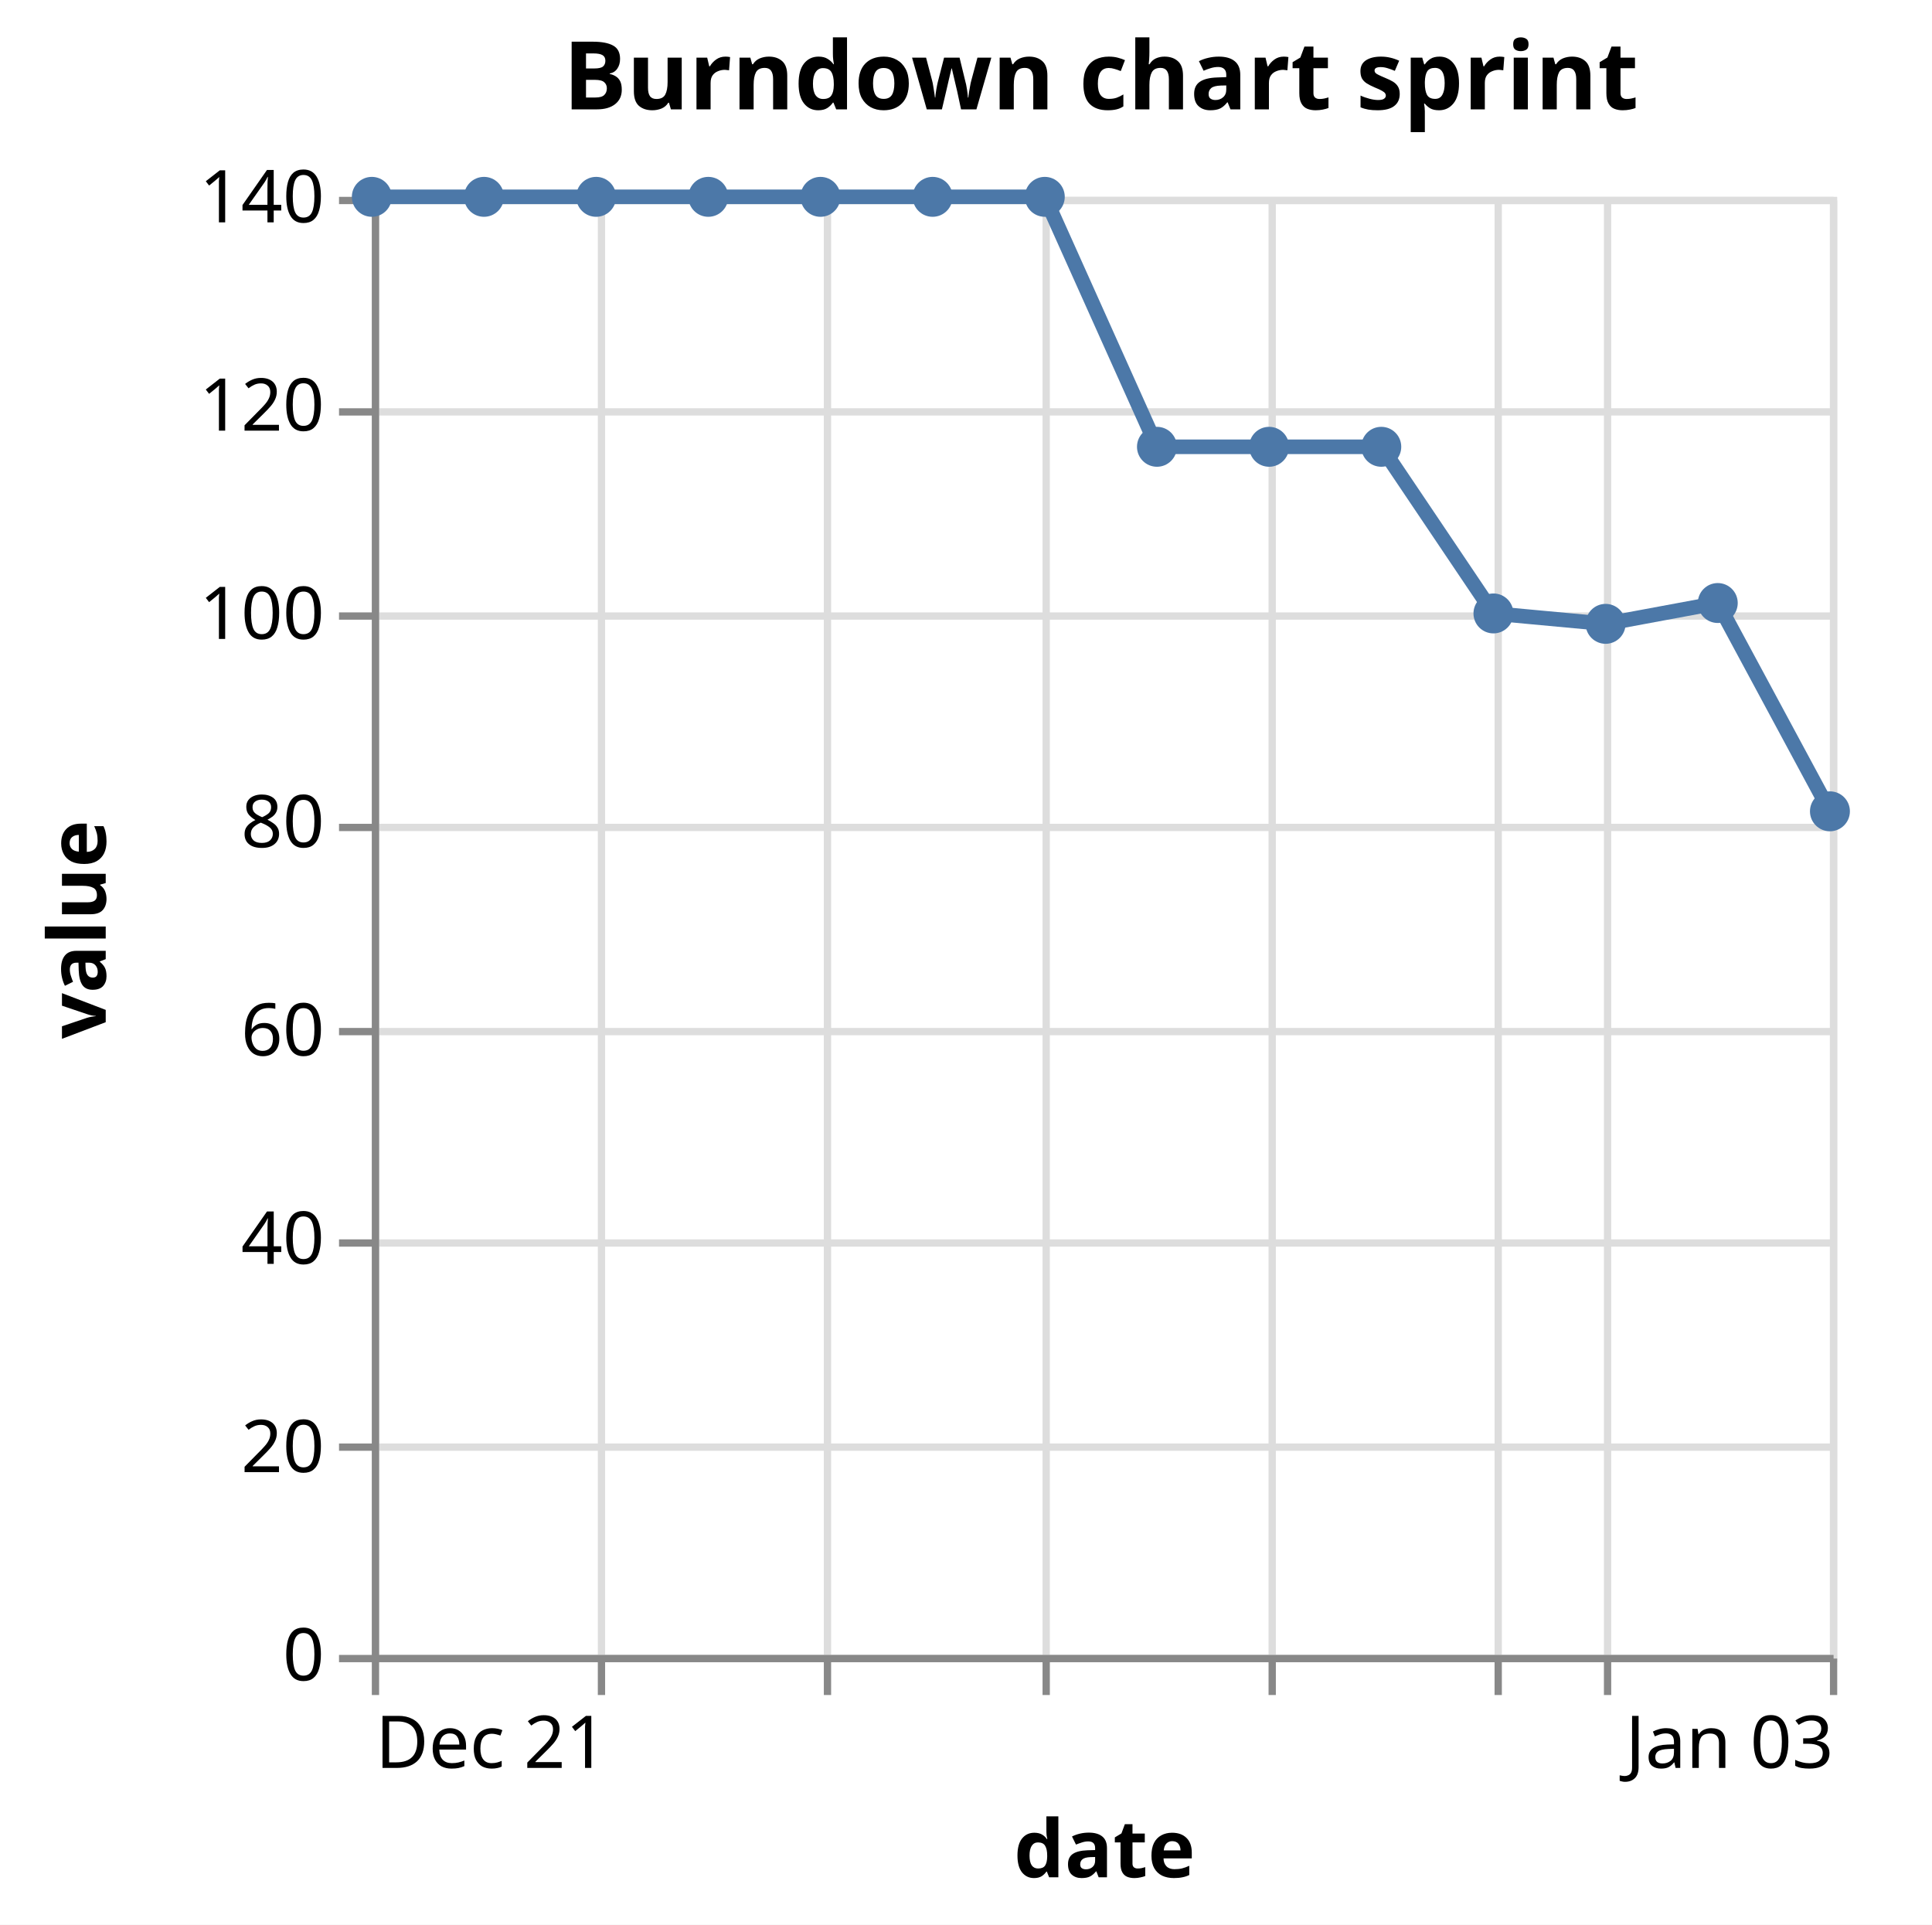
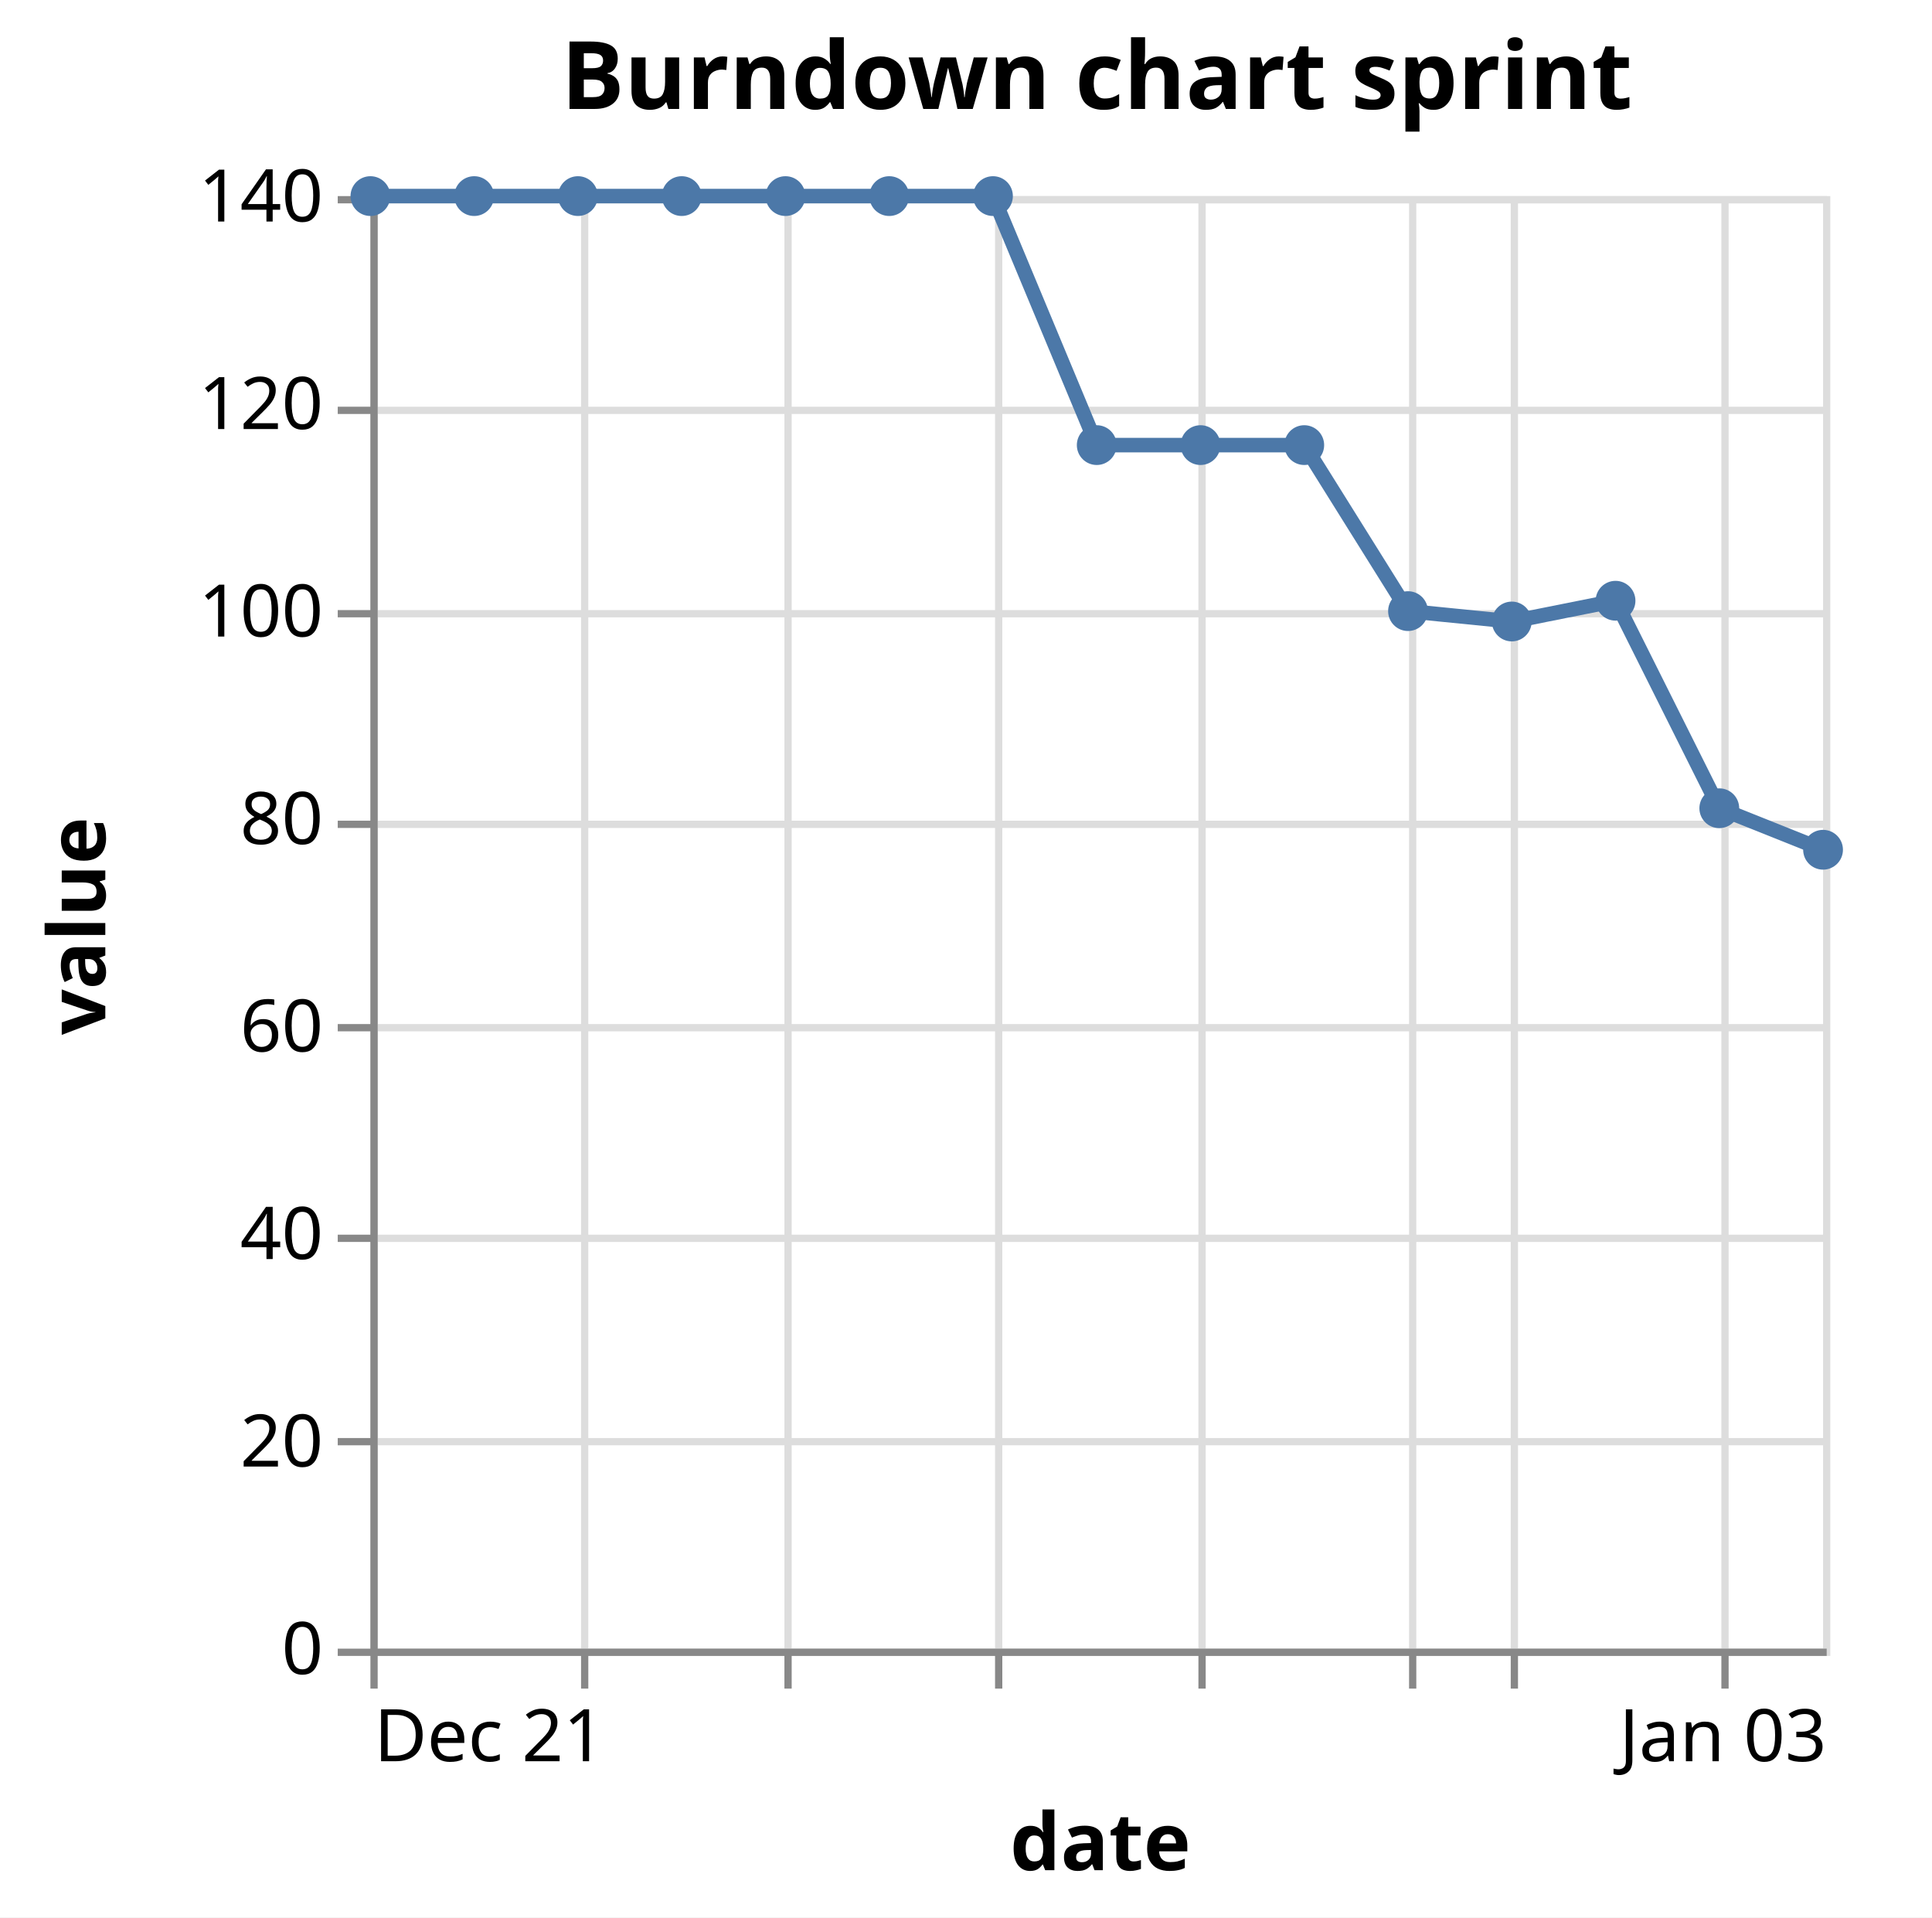
- <svg xmlns="http://www.w3.org/2000/svg" version="1.1" class="marks" width="265" height="264" viewBox="0 0 265 264">
-   <rect width="265" height="264" fill="white" />
+ <svg xmlns="http://www.w3.org/2000/svg" version="1.1" class="marks" width="266" height="264" viewBox="0 0 266 264">
+   <rect width="266" height="264" fill="white" />
  <g fill="none" stroke-miterlimit="10" transform="translate(51,27)">
    <g class="mark-group role-frame root" role="graphics-object" aria-roledescription="group mark container">
      <g transform="translate(0,0)">
        <path class="background" aria-hidden="true" d="M0.5,0.5h200v200h-200Z" stroke="#ddd" />
        <g>
          <g class="mark-group role-axis" aria-hidden="true">
            <g transform="translate(0.5,200.5)">
              <path class="background" aria-hidden="true" d="M0,0h0v0h0Z" pointer-events="none" />
              <g>
                <g class="mark-rule role-axis-grid" pointer-events="none">
                  <line transform="translate(0,-200)" x2="0" y2="200" stroke="#ddd" stroke-width="1" opacity="1" />
-                   <line transform="translate(31,-200)" x2="0" y2="200" stroke="#ddd" stroke-width="1" opacity="1" />
-                   <line transform="translate(62,-200)" x2="0" y2="200" stroke="#ddd" stroke-width="1" opacity="1" />
-                   <line transform="translate(92,-200)" x2="0" y2="200" stroke="#ddd" stroke-width="1" opacity="1" />
-                   <line transform="translate(123,-200)" x2="0" y2="200" stroke="#ddd" stroke-width="1" opacity="1" />
-                   <line transform="translate(154,-200)" x2="0" y2="200" stroke="#ddd" stroke-width="1" opacity="1" />
-                   <line transform="translate(169,-200)" x2="0" y2="200" stroke="#ddd" stroke-width="1" opacity="1" />
-                   <line transform="translate(200,-200)" x2="0" y2="200" stroke="#ddd" stroke-width="1" opacity="1" />
+                   <line transform="translate(29,-200)" x2="0" y2="200" stroke="#ddd" stroke-width="1" opacity="1" />
+                   <line transform="translate(57,-200)" x2="0" y2="200" stroke="#ddd" stroke-width="1" opacity="1" />
+                   <line transform="translate(86,-200)" x2="0" y2="200" stroke="#ddd" stroke-width="1" opacity="1" />
+                   <line transform="translate(114,-200)" x2="0" y2="200" stroke="#ddd" stroke-width="1" opacity="1" />
+                   <line transform="translate(143,-200)" x2="0" y2="200" stroke="#ddd" stroke-width="1" opacity="1" />
+                   <line transform="translate(157,-200)" x2="0" y2="200" stroke="#ddd" stroke-width="1" opacity="1" />
+                   <line transform="translate(186,-200)" x2="0" y2="200" stroke="#ddd" stroke-width="1" opacity="1" />
                </g>
              </g>
              <path class="foreground" aria-hidden="true" d="" pointer-events="none" display="none" />
            </g>
          </g>
          <g class="mark-group role-axis" aria-hidden="true">
            <g transform="translate(0.5,0.5)">
              <path class="background" aria-hidden="true" d="M0,0h0v0h0Z" pointer-events="none" />
              <g>
                <g class="mark-rule role-axis-grid" pointer-events="none">
                  <line transform="translate(0,200)" x2="200" y2="0" stroke="#ddd" stroke-width="1" opacity="1" />
                  <line transform="translate(0,171)" x2="200" y2="0" stroke="#ddd" stroke-width="1" opacity="1" />
                  <line transform="translate(0,143)" x2="200" y2="0" stroke="#ddd" stroke-width="1" opacity="1" />
                  <line transform="translate(0,114)" x2="200" y2="0" stroke="#ddd" stroke-width="1" opacity="1" />
                  <line transform="translate(0,86)" x2="200" y2="0" stroke="#ddd" stroke-width="1" opacity="1" />
                  <line transform="translate(0,57)" x2="200" y2="0" stroke="#ddd" stroke-width="1" opacity="1" />
                  <line transform="translate(0,29)" x2="200" y2="0" stroke="#ddd" stroke-width="1" opacity="1" />
                  <line transform="translate(0,0)" x2="200" y2="0" stroke="#ddd" stroke-width="1" opacity="1" />
                </g>
              </g>
              <path class="foreground" aria-hidden="true" d="" pointer-events="none" display="none" />
            </g>
          </g>
-           <g class="mark-group role-axis" role="graphics-symbol" aria-roledescription="axis" aria-label="X-axis titled 'date' for a time scale with values from December 21 to January 03">
+           <g class="mark-group role-axis" role="graphics-symbol" aria-roledescription="axis" aria-label="X-axis titled 'date' for a time scale with values from December 21 to January 04">
            <g transform="translate(0.5,200.5)">
              <path class="background" aria-hidden="true" d="M0,0h0v0h0Z" pointer-events="none" />
              <g>
                <g class="mark-rule role-axis-tick" pointer-events="none">
                  <line transform="translate(0,0)" x2="0" y2="5" stroke="#888" stroke-width="1" opacity="1" />
-                   <line transform="translate(31,0)" x2="0" y2="5" stroke="#888" stroke-width="1" opacity="1" />
-                   <line transform="translate(62,0)" x2="0" y2="5" stroke="#888" stroke-width="1" opacity="1" />
-                   <line transform="translate(92,0)" x2="0" y2="5" stroke="#888" stroke-width="1" opacity="1" />
-                   <line transform="translate(123,0)" x2="0" y2="5" stroke="#888" stroke-width="1" opacity="1" />
-                   <line transform="translate(154,0)" x2="0" y2="5" stroke="#888" stroke-width="1" opacity="1" />
-                   <line transform="translate(169,0)" x2="0" y2="5" stroke="#888" stroke-width="1" opacity="1" />
-                   <line transform="translate(200,0)" x2="0" y2="5" stroke="#888" stroke-width="1" opacity="1" />
+                   <line transform="translate(29,0)" x2="0" y2="5" stroke="#888" stroke-width="1" opacity="1" />
+                   <line transform="translate(57,0)" x2="0" y2="5" stroke="#888" stroke-width="1" opacity="1" />
+                   <line transform="translate(86,0)" x2="0" y2="5" stroke="#888" stroke-width="1" opacity="1" />
+                   <line transform="translate(114,0)" x2="0" y2="5" stroke="#888" stroke-width="1" opacity="1" />
+                   <line transform="translate(143,0)" x2="0" y2="5" stroke="#888" stroke-width="1" opacity="1" />
+                   <line transform="translate(157,0)" x2="0" y2="5" stroke="#888" stroke-width="1" opacity="1" />
+                   <line transform="translate(186,0)" x2="0" y2="5" stroke="#888" stroke-width="1" opacity="1" />
                </g>
                <g class="mark-text role-axis-label" pointer-events="none">
                  <text text-anchor="start" transform="translate(0,15)" font-family="sans-serif" font-size="10px" fill="#000" opacity="1">Dec 21</text>
-                   <text text-anchor="middle" transform="translate(30.76923,15)" font-family="sans-serif" font-size="10px" fill="#000" opacity="0">Dec 23</text>
-                   <text text-anchor="middle" transform="translate(61.53846,15)" font-family="sans-serif" font-size="10px" fill="#000" opacity="0">Dec 25</text>
-                   <text text-anchor="middle" transform="translate(92.30769,15)" font-family="sans-serif" font-size="10px" fill="#000" opacity="0">Dec 27</text>
-                   <text text-anchor="middle" transform="translate(123.0769,15)" font-family="sans-serif" font-size="10px" fill="#000" opacity="0">Dec 29</text>
-                   <text text-anchor="middle" transform="translate(153.8462,15)" font-family="sans-serif" font-size="10px" fill="#000" opacity="0">Dec 31</text>
-                   <text text-anchor="middle" transform="translate(169.2308,15)" font-family="sans-serif" font-size="10px" fill="#000" opacity="0">Jan 01</text>
-                   <text text-anchor="end" transform="translate(200,15)" font-family="sans-serif" font-size="10px" fill="#000" opacity="1">Jan 03</text>
+                   <text text-anchor="middle" transform="translate(28.57143,15)" font-family="sans-serif" font-size="10px" fill="#000" opacity="0">Dec 23</text>
+                   <text text-anchor="middle" transform="translate(57.14286,15)" font-family="sans-serif" font-size="10px" fill="#000" opacity="0">Dec 25</text>
+                   <text text-anchor="middle" transform="translate(85.71429,15)" font-family="sans-serif" font-size="10px" fill="#000" opacity="0">Dec 27</text>
+                   <text text-anchor="middle" transform="translate(114.2857,15)" font-family="sans-serif" font-size="10px" fill="#000" opacity="0">Dec 29</text>
+                   <text text-anchor="middle" transform="translate(142.8571,15)" font-family="sans-serif" font-size="10px" fill="#000" opacity="0">Dec 31</text>
+                   <text text-anchor="middle" transform="translate(157.1429,15)" font-family="sans-serif" font-size="10px" fill="#000" opacity="0">Jan 01</text>
+                   <text text-anchor="middle" transform="translate(185.7143,15)" font-family="sans-serif" font-size="10px" fill="#000" opacity="1">Jan 03</text>
                </g>
                <g class="mark-rule role-axis-domain" pointer-events="none">
                  <line transform="translate(0,0)" x2="200" y2="0" stroke="#888" stroke-width="1" opacity="1" />
                </g>
                <g class="mark-text role-axis-title" pointer-events="none">
                  <text text-anchor="middle" transform="translate(100,30)" font-family="sans-serif" font-size="11px" font-weight="bold" fill="#000" opacity="1">date</text>
                </g>
              </g>
              <path class="foreground" aria-hidden="true" d="" pointer-events="none" display="none" />
            </g>
          </g>
          <g class="mark-group role-axis" role="graphics-symbol" aria-roledescription="axis" aria-label="Y-axis titled 'value' for a linear scale with values from 0 to 140">
            <g transform="translate(0.5,0.5)">
              <path class="background" aria-hidden="true" d="M0,0h0v0h0Z" pointer-events="none" />
              <g>
                <g class="mark-rule role-axis-tick" pointer-events="none">
                  <line transform="translate(0,200)" x2="-5" y2="0" stroke="#888" stroke-width="1" opacity="1" />
                  <line transform="translate(0,171)" x2="-5" y2="0" stroke="#888" stroke-width="1" opacity="1" />
                  <line transform="translate(0,143)" x2="-5" y2="0" stroke="#888" stroke-width="1" opacity="1" />
                  <line transform="translate(0,114)" x2="-5" y2="0" stroke="#888" stroke-width="1" opacity="1" />
                  <line transform="translate(0,86)" x2="-5" y2="0" stroke="#888" stroke-width="1" opacity="1" />
                  <line transform="translate(0,57)" x2="-5" y2="0" stroke="#888" stroke-width="1" opacity="1" />
                  <line transform="translate(0,29)" x2="-5" y2="0" stroke="#888" stroke-width="1" opacity="1" />
                  <line transform="translate(0,0)" x2="-5" y2="0" stroke="#888" stroke-width="1" opacity="1" />
                </g>
                <g class="mark-text role-axis-label" pointer-events="none">
                  <text text-anchor="end" transform="translate(-7,203)" font-family="sans-serif" font-size="10px" fill="#000" opacity="1">0</text>
                  <text text-anchor="end" transform="translate(-7,174.4286)" font-family="sans-serif" font-size="10px" fill="#000" opacity="1">20</text>
                  <text text-anchor="end" transform="translate(-7,145.8571)" font-family="sans-serif" font-size="10px" fill="#000" opacity="1">40</text>
                  <text text-anchor="end" transform="translate(-7,117.2857)" font-family="sans-serif" font-size="10px" fill="#000" opacity="1">60</text>
                  <text text-anchor="end" transform="translate(-7,88.71429)" font-family="sans-serif" font-size="10px" fill="#000" opacity="1">80</text>
                  <text text-anchor="end" transform="translate(-7,60.14286)" font-family="sans-serif" font-size="10px" fill="#000" opacity="1">100</text>
                  <text text-anchor="end" transform="translate(-7,31.57143)" font-family="sans-serif" font-size="10px" fill="#000" opacity="1">120</text>
                  <text text-anchor="end" transform="translate(-7,3)" font-family="sans-serif" font-size="10px" fill="#000" opacity="1">140</text>
                </g>
                <g class="mark-rule role-axis-domain" pointer-events="none">
                  <line transform="translate(0,200)" x2="0" y2="-200" stroke="#888" stroke-width="1" opacity="1" />
                </g>
                <g class="mark-text role-axis-title" pointer-events="none">
                  <text text-anchor="middle" transform="translate(-35,100) rotate(-90) translate(0,-2)" font-family="sans-serif" font-size="11px" font-weight="bold" fill="#000" opacity="1">value</text>
                </g>
              </g>
              <path class="foreground" aria-hidden="true" d="" pointer-events="none" display="none" />
            </g>
          </g>
          <g class="mark-line role-mark layer_0_layer_0_marks" role="graphics-object" aria-roledescription="line mark container">
-             <path aria-label="date: Dec 21; value: 140" role="graphics-symbol" aria-roledescription="line mark" d="M0,0L15.385,0L30.769,0L46.154,0L61.538,0L76.923,0L92.308,0L107.692,34.286L123.077,34.286L138.462,34.286L153.846,57.143L169.231,58.571L184.615,55.714L200,84.286" stroke="#4c78a8" stroke-width="2" />
+             <path aria-label="date: Dec 21; value: 140" role="graphics-symbol" aria-roledescription="line mark" d="M0,0L14.286,0L28.571,0L42.857,0L57.143,0L71.429,0L85.714,0L100,34.286L114.286,34.286L128.571,34.286L142.857,57.143L157.143,58.571L171.429,55.714L185.714,84.286L200,90" stroke="#4c78a8" stroke-width="2" />
          </g>
          <g class="mark-symbol role-mark layer_0_layer_1_marks" role="graphics-object" aria-roledescription="symbol mark container">
            <path aria-label="date: Dec 21; value: 140" role="graphics-symbol" aria-roledescription="point" transform="translate(0,0)" d="M2.739,0A2.739,2.739,0,1,1,-2.739,0A2.739,2.739,0,1,1,2.739,0" fill="#4c78a8" stroke-width="2" opacity="1" />
-             <path aria-label="date: Dec 22; value: 140" role="graphics-symbol" aria-roledescription="point" transform="translate(15.38462,0)" d="M2.739,0A2.739,2.739,0,1,1,-2.739,0A2.739,2.739,0,1,1,2.739,0" fill="#4c78a8" stroke-width="2" opacity="1" />
-             <path aria-label="date: Dec 23; value: 140" role="graphics-symbol" aria-roledescription="point" transform="translate(30.76923,0)" d="M2.739,0A2.739,2.739,0,1,1,-2.739,0A2.739,2.739,0,1,1,2.739,0" fill="#4c78a8" stroke-width="2" opacity="1" />
-             <path aria-label="date: Dec 24; value: 140" role="graphics-symbol" aria-roledescription="point" transform="translate(46.15385,0)" d="M2.739,0A2.739,2.739,0,1,1,-2.739,0A2.739,2.739,0,1,1,2.739,0" fill="#4c78a8" stroke-width="2" opacity="1" />
-             <path aria-label="date: Dec 25; value: 140" role="graphics-symbol" aria-roledescription="point" transform="translate(61.53846,0)" d="M2.739,0A2.739,2.739,0,1,1,-2.739,0A2.739,2.739,0,1,1,2.739,0" fill="#4c78a8" stroke-width="2" opacity="1" />
-             <path aria-label="date: Dec 26; value: 140" role="graphics-symbol" aria-roledescription="point" transform="translate(76.92308,0)" d="M2.739,0A2.739,2.739,0,1,1,-2.739,0A2.739,2.739,0,1,1,2.739,0" fill="#4c78a8" stroke-width="2" opacity="1" />
-             <path aria-label="date: Dec 27; value: 140" role="graphics-symbol" aria-roledescription="point" transform="translate(92.30769,0)" d="M2.739,0A2.739,2.739,0,1,1,-2.739,0A2.739,2.739,0,1,1,2.739,0" fill="#4c78a8" stroke-width="2" opacity="1" />
-             <path aria-label="date: Dec 28; value: 116" role="graphics-symbol" aria-roledescription="point" transform="translate(107.6923,34.28571)" d="M2.739,0A2.739,2.739,0,1,1,-2.739,0A2.739,2.739,0,1,1,2.739,0" fill="#4c78a8" stroke-width="2" opacity="1" />
-             <path aria-label="date: Dec 29; value: 116" role="graphics-symbol" aria-roledescription="point" transform="translate(123.0769,34.28571)" d="M2.739,0A2.739,2.739,0,1,1,-2.739,0A2.739,2.739,0,1,1,2.739,0" fill="#4c78a8" stroke-width="2" opacity="1" />
-             <path aria-label="date: Dec 30; value: 116" role="graphics-symbol" aria-roledescription="point" transform="translate(138.4615,34.28571)" d="M2.739,0A2.739,2.739,0,1,1,-2.739,0A2.739,2.739,0,1,1,2.739,0" fill="#4c78a8" stroke-width="2" opacity="1" />
-             <path aria-label="date: Dec 31; value: 100" role="graphics-symbol" aria-roledescription="point" transform="translate(153.8462,57.14286)" d="M2.739,0A2.739,2.739,0,1,1,-2.739,0A2.739,2.739,0,1,1,2.739,0" fill="#4c78a8" stroke-width="2" opacity="1" />
-             <path aria-label="date: Jan 01; value: 99" role="graphics-symbol" aria-roledescription="point" transform="translate(169.2308,58.57143)" d="M2.739,0A2.739,2.739,0,1,1,-2.739,0A2.739,2.739,0,1,1,2.739,0" fill="#4c78a8" stroke-width="2" opacity="1" />
-             <path aria-label="date: Jan 02; value: 101" role="graphics-symbol" aria-roledescription="point" transform="translate(184.6154,55.71429)" d="M2.739,0A2.739,2.739,0,1,1,-2.739,0A2.739,2.739,0,1,1,2.739,0" fill="#4c78a8" stroke-width="2" opacity="1" />
-             <path aria-label="date: Jan 03; value: 81" role="graphics-symbol" aria-roledescription="point" transform="translate(200,84.28571)" d="M2.739,0A2.739,2.739,0,1,1,-2.739,0A2.739,2.739,0,1,1,2.739,0" fill="#4c78a8" stroke-width="2" opacity="1" />
+             <path aria-label="date: Dec 22; value: 140" role="graphics-symbol" aria-roledescription="point" transform="translate(14.28571,0)" d="M2.739,0A2.739,2.739,0,1,1,-2.739,0A2.739,2.739,0,1,1,2.739,0" fill="#4c78a8" stroke-width="2" opacity="1" />
+             <path aria-label="date: Dec 23; value: 140" role="graphics-symbol" aria-roledescription="point" transform="translate(28.57143,0)" d="M2.739,0A2.739,2.739,0,1,1,-2.739,0A2.739,2.739,0,1,1,2.739,0" fill="#4c78a8" stroke-width="2" opacity="1" />
+             <path aria-label="date: Dec 24; value: 140" role="graphics-symbol" aria-roledescription="point" transform="translate(42.85714,0)" d="M2.739,0A2.739,2.739,0,1,1,-2.739,0A2.739,2.739,0,1,1,2.739,0" fill="#4c78a8" stroke-width="2" opacity="1" />
+             <path aria-label="date: Dec 25; value: 140" role="graphics-symbol" aria-roledescription="point" transform="translate(57.14286,0)" d="M2.739,0A2.739,2.739,0,1,1,-2.739,0A2.739,2.739,0,1,1,2.739,0" fill="#4c78a8" stroke-width="2" opacity="1" />
+             <path aria-label="date: Dec 26; value: 140" role="graphics-symbol" aria-roledescription="point" transform="translate(71.42857,0)" d="M2.739,0A2.739,2.739,0,1,1,-2.739,0A2.739,2.739,0,1,1,2.739,0" fill="#4c78a8" stroke-width="2" opacity="1" />
+             <path aria-label="date: Dec 27; value: 140" role="graphics-symbol" aria-roledescription="point" transform="translate(85.71429,0)" d="M2.739,0A2.739,2.739,0,1,1,-2.739,0A2.739,2.739,0,1,1,2.739,0" fill="#4c78a8" stroke-width="2" opacity="1" />
+             <path aria-label="date: Dec 28; value: 116" role="graphics-symbol" aria-roledescription="point" transform="translate(100,34.28571)" d="M2.739,0A2.739,2.739,0,1,1,-2.739,0A2.739,2.739,0,1,1,2.739,0" fill="#4c78a8" stroke-width="2" opacity="1" />
+             <path aria-label="date: Dec 29; value: 116" role="graphics-symbol" aria-roledescription="point" transform="translate(114.2857,34.28571)" d="M2.739,0A2.739,2.739,0,1,1,-2.739,0A2.739,2.739,0,1,1,2.739,0" fill="#4c78a8" stroke-width="2" opacity="1" />
+             <path aria-label="date: Dec 30; value: 116" role="graphics-symbol" aria-roledescription="point" transform="translate(128.5714,34.28571)" d="M2.739,0A2.739,2.739,0,1,1,-2.739,0A2.739,2.739,0,1,1,2.739,0" fill="#4c78a8" stroke-width="2" opacity="1" />
+             <path aria-label="date: Dec 31; value: 100" role="graphics-symbol" aria-roledescription="point" transform="translate(142.8571,57.14286)" d="M2.739,0A2.739,2.739,0,1,1,-2.739,0A2.739,2.739,0,1,1,2.739,0" fill="#4c78a8" stroke-width="2" opacity="1" />
+             <path aria-label="date: Jan 01; value: 99" role="graphics-symbol" aria-roledescription="point" transform="translate(157.1429,58.57143)" d="M2.739,0A2.739,2.739,0,1,1,-2.739,0A2.739,2.739,0,1,1,2.739,0" fill="#4c78a8" stroke-width="2" opacity="1" />
+             <path aria-label="date: Jan 02; value: 101" role="graphics-symbol" aria-roledescription="point" transform="translate(171.4286,55.71429)" d="M2.739,0A2.739,2.739,0,1,1,-2.739,0A2.739,2.739,0,1,1,2.739,0" fill="#4c78a8" stroke-width="2" opacity="1" />
+             <path aria-label="date: Jan 03; value: 81" role="graphics-symbol" aria-roledescription="point" transform="translate(185.7143,84.28571)" d="M2.739,0A2.739,2.739,0,1,1,-2.739,0A2.739,2.739,0,1,1,2.739,0" fill="#4c78a8" stroke-width="2" opacity="1" />
+             <path aria-label="date: Jan 04; value: 77" role="graphics-symbol" aria-roledescription="point" transform="translate(200,90)" d="M2.739,0A2.739,2.739,0,1,1,-2.739,0A2.739,2.739,0,1,1,2.739,0" fill="#4c78a8" stroke-width="2" opacity="1" />
          </g>
          <g class="mark-group role-title">
            <g transform="translate(100,-22)">
              <path class="background" aria-hidden="true" d="M0,0h0v0h0Z" pointer-events="none" />
              <g>
                <g class="mark-text role-title-text" role="graphics-symbol" aria-roledescription="title" aria-label="Title text 'Burndown chart sprint'" pointer-events="none">
                  <text text-anchor="middle" transform="translate(0,10)" font-family="sans-serif" font-size="13px" font-weight="bold" fill="#000" opacity="1">Burndown chart sprint</text>
                </g>
              </g>
              <path class="foreground" aria-hidden="true" d="" pointer-events="none" display="none" />
            </g>
          </g>
        </g>
        <path class="foreground" aria-hidden="true" d="" display="none" />
      </g>
    </g>
  </g>
</svg>
